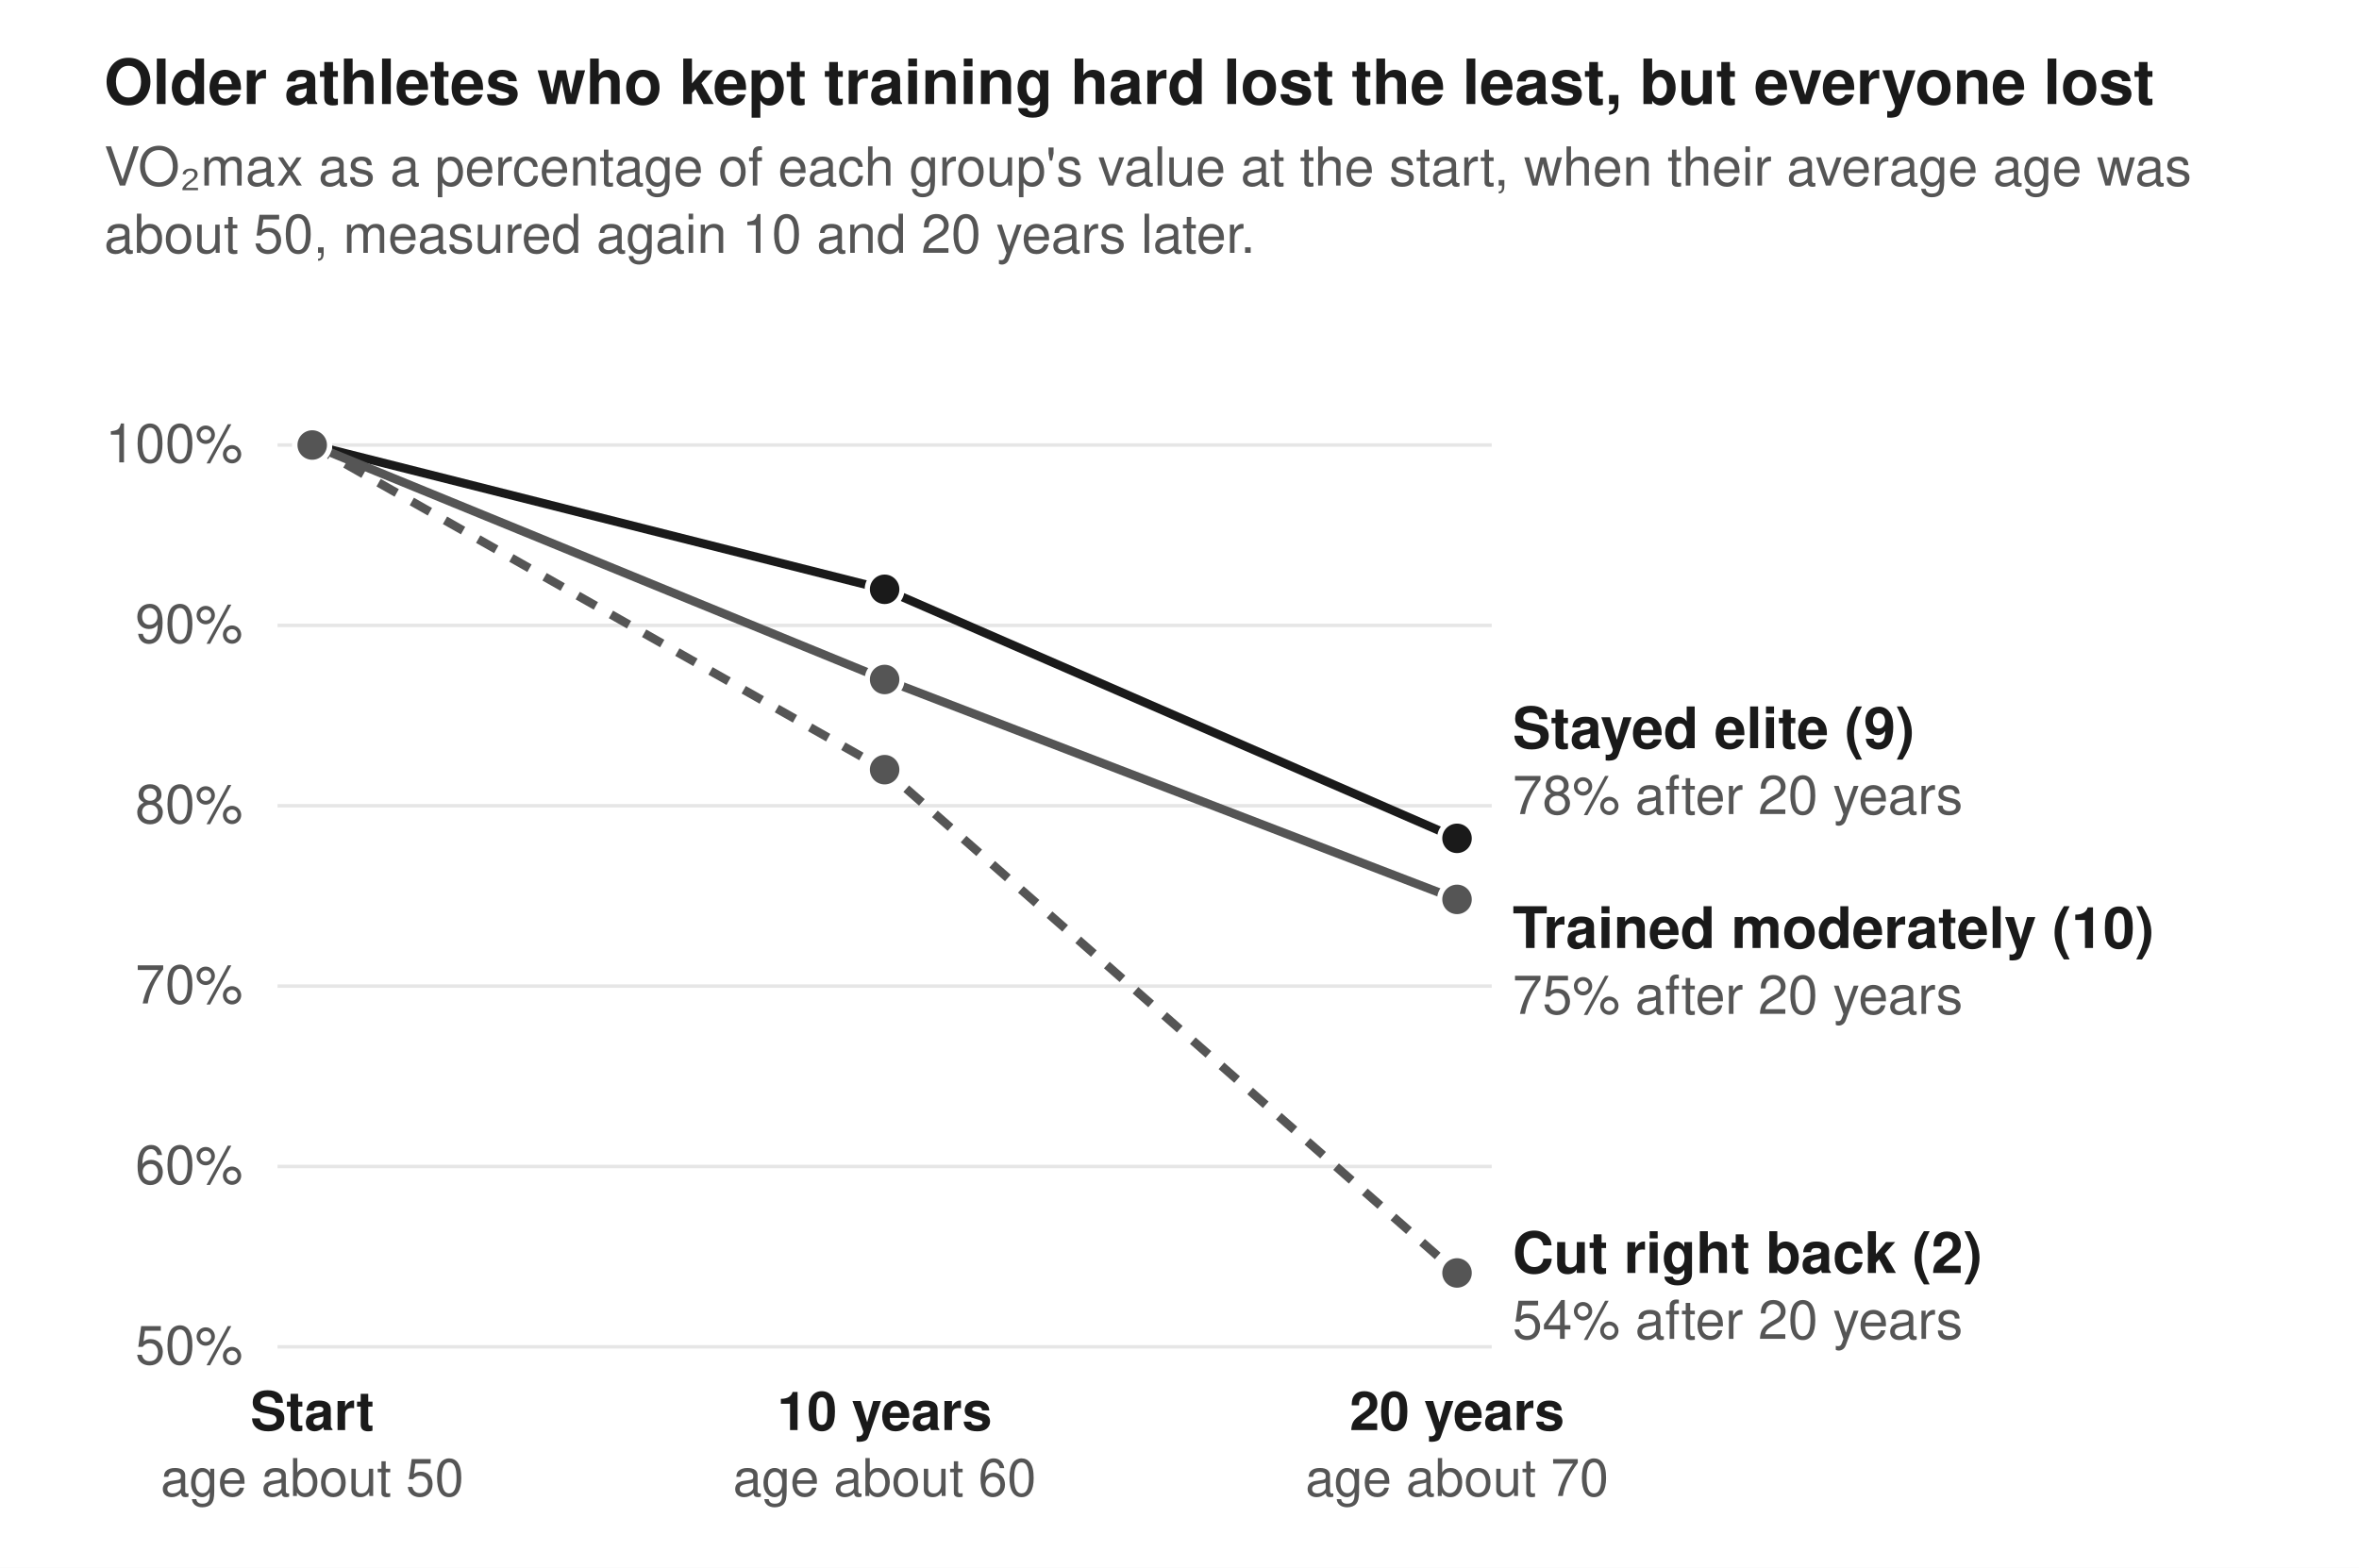
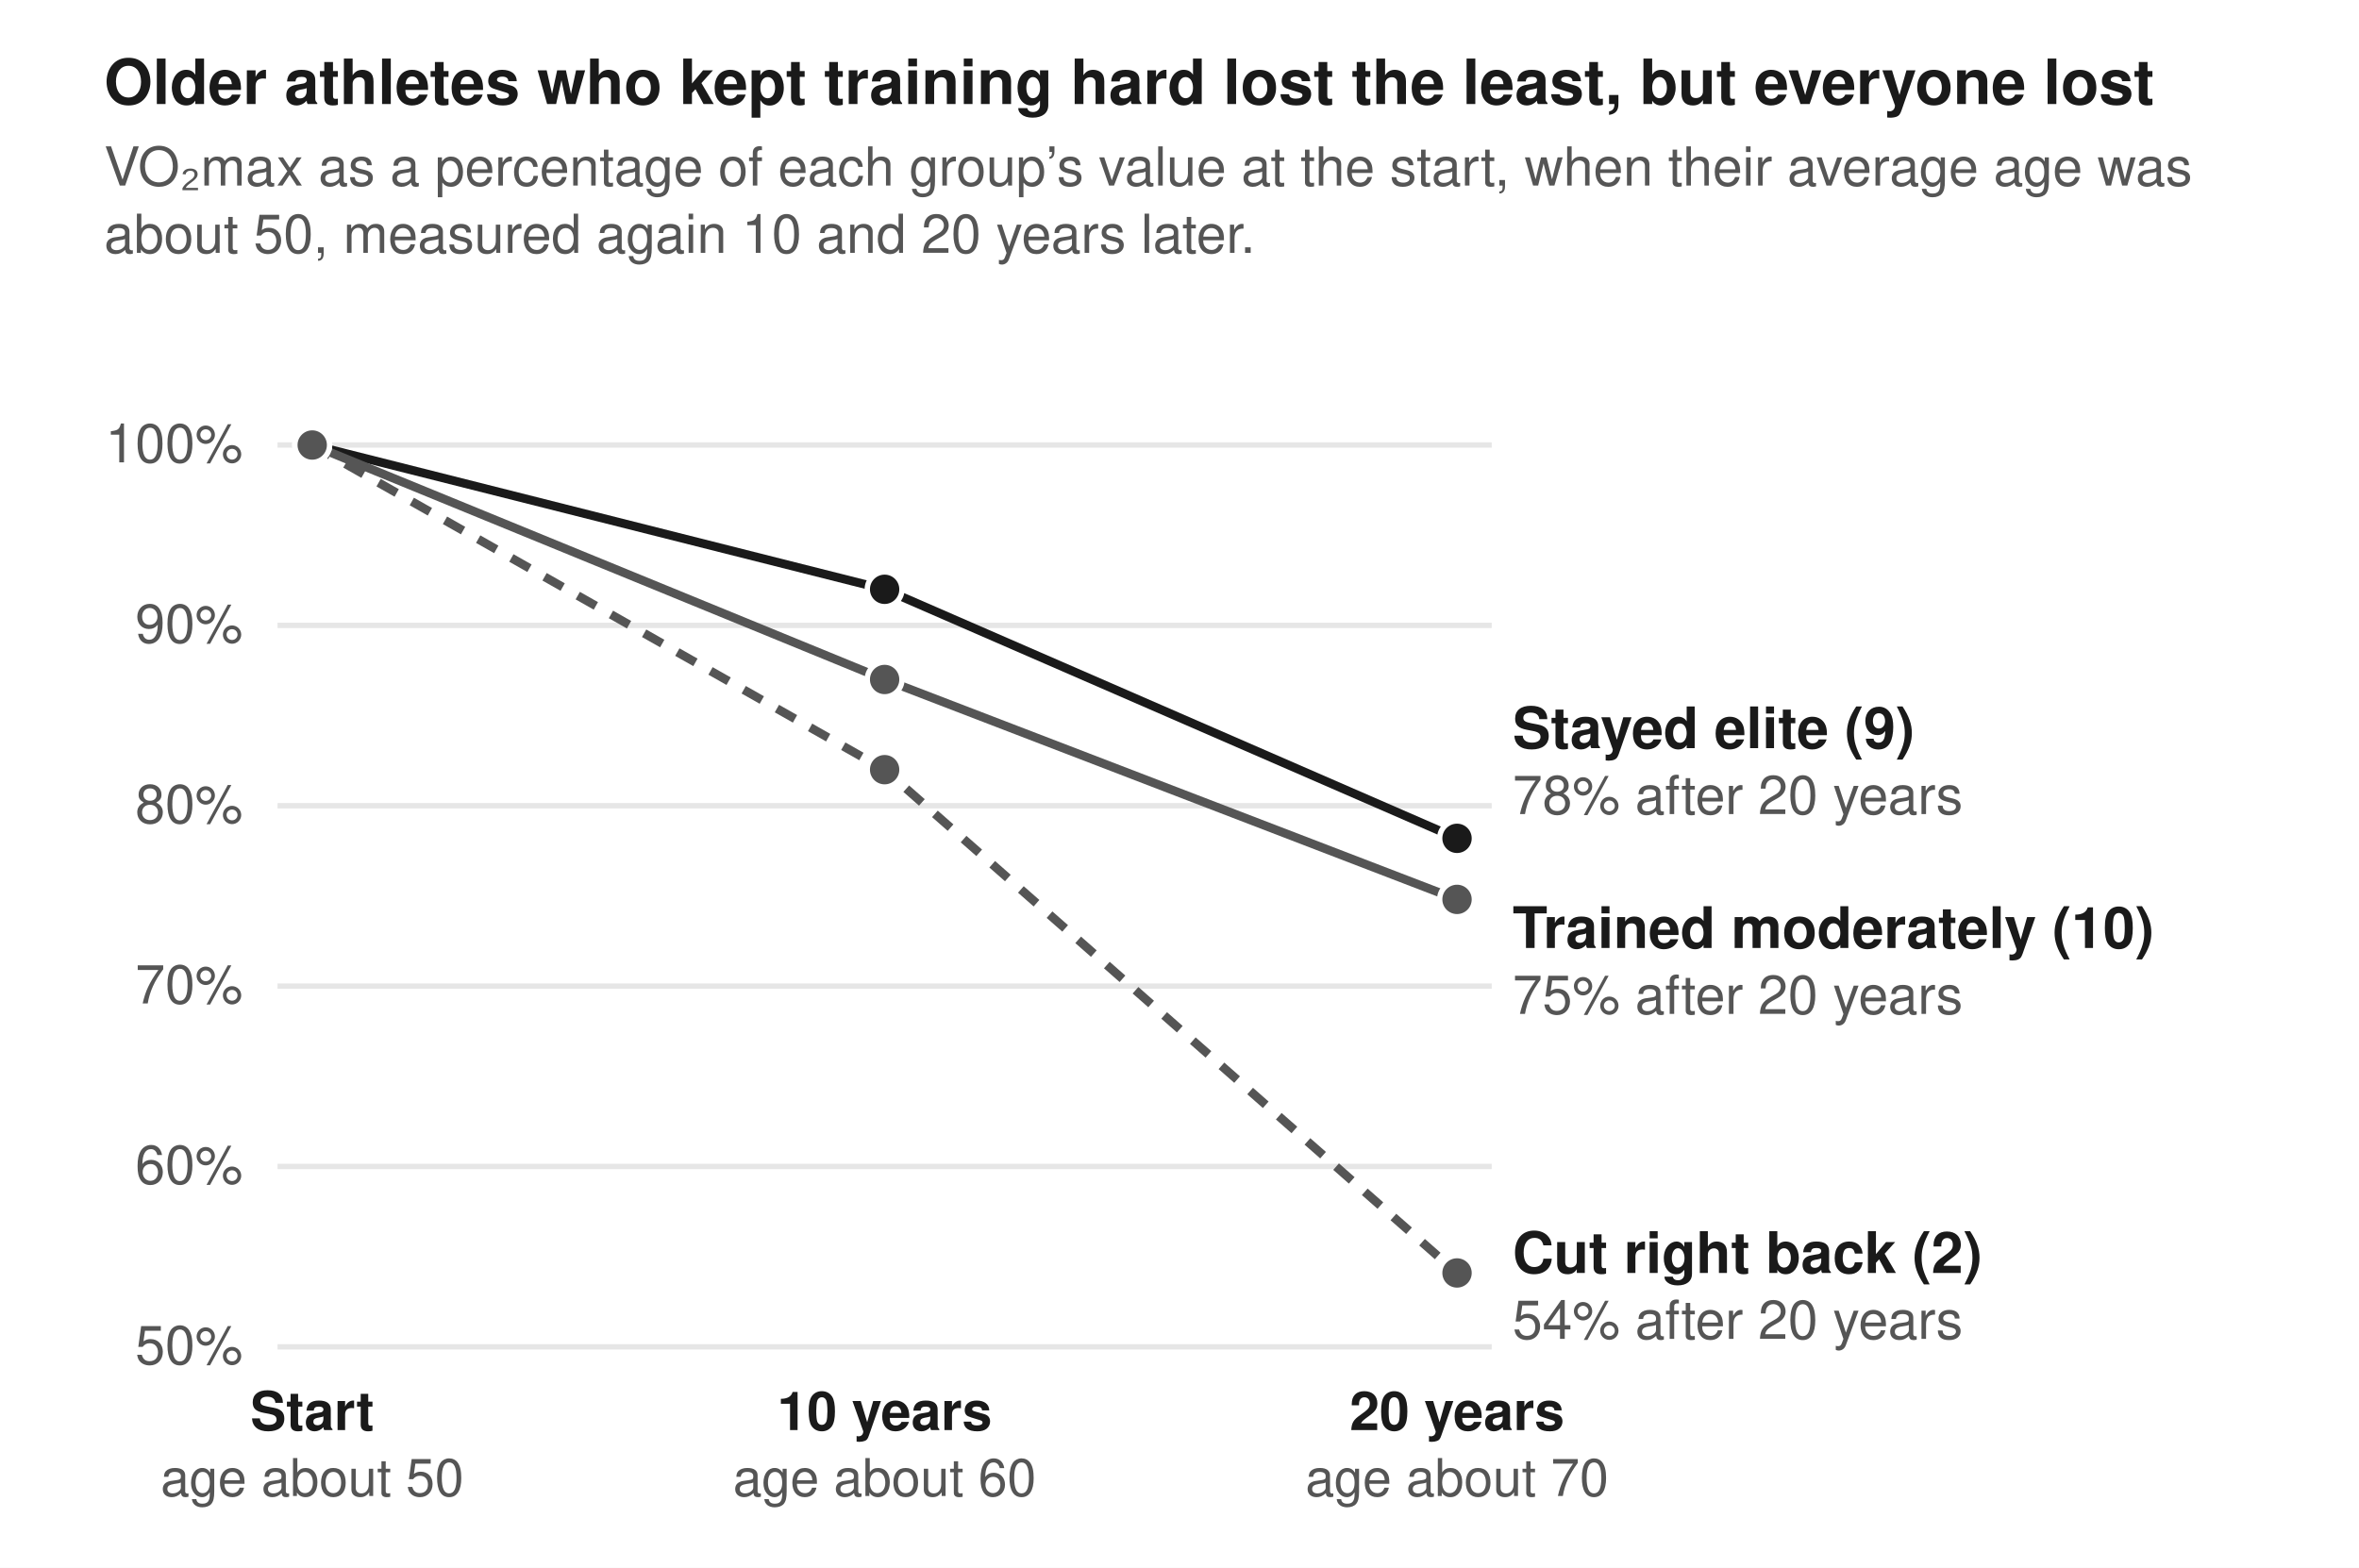
<svg xmlns="http://www.w3.org/2000/svg" viewBox="0 0 680 452" width="680" height="452" role="img" aria-label="Line chart of VO2max as a percentage of the start over twenty years: remained elite 100, 92, 78; kept training moderately 100, 87, 75; greatly reduced training (two people) 100, 82, 54.">
  <rect width="680" height="452" fill="#ffffff" />
  <text x="30.0" y="30.0" font-family="IBM Plex Sans, Helvetica, Arial, sans-serif" font-size="18" fill="#1a1a1a" text-anchor="start" font-weight="600">Older athletes who kept training hard lost the least, but everyone lost</text>
-   <text x="30.0" y="53.5" font-family="IBM Plex Sans, Helvetica, Arial, sans-serif" font-size="15.5" fill="#555555" text-anchor="start" font-weight="400">VO₂max as a percentage of each group's value at the start, when their average age was</text>
+   <text x="30.0" y="53.5" font-family="IBM Plex Sans, Helvetica, Arial, sans-serif" font-size="15.5" fill="#555555" text-anchor="start" font-weight="400">VO₂max as a percentage of each group’s value at the start, when their average age was</text>
  <text x="30.0" y="72.9" font-family="IBM Plex Sans, Helvetica, Arial, sans-serif" font-size="15.5" fill="#555555" text-anchor="start" font-weight="400">about 50, measured again 10 and 20 years later.</text>
-   <line x1="80" y1="388.3" x2="430" y2="388.3" stroke="#e6e6e6" stroke-width="1" />
+   <line x1="80" y1="388.3" x2="430" y2="388.3" stroke="#e6e6e6" stroke-width="1.54" />
  <text x="70.0" y="393.3" font-family="IBM Plex Sans, Helvetica, Arial, sans-serif" font-size="15.5" fill="#555555" text-anchor="end" font-weight="400">50%</text>
-   <line x1="80" y1="336.3" x2="430" y2="336.3" stroke="#e6e6e6" stroke-width="1" />
+   <line x1="80" y1="336.3" x2="430" y2="336.3" stroke="#e6e6e6" stroke-width="1.54" />
  <text x="70.0" y="341.3" font-family="IBM Plex Sans, Helvetica, Arial, sans-serif" font-size="15.5" fill="#555555" text-anchor="end" font-weight="400">60%</text>
-   <line x1="80" y1="284.3" x2="430" y2="284.3" stroke="#e6e6e6" stroke-width="1" />
+   <line x1="80" y1="284.3" x2="430" y2="284.3" stroke="#e6e6e6" stroke-width="1.54" />
  <text x="70.0" y="289.3" font-family="IBM Plex Sans, Helvetica, Arial, sans-serif" font-size="15.5" fill="#555555" text-anchor="end" font-weight="400">70%</text>
-   <line x1="80" y1="232.3" x2="430" y2="232.3" stroke="#e6e6e6" stroke-width="1" />
+   <line x1="80" y1="232.3" x2="430" y2="232.3" stroke="#e6e6e6" stroke-width="1.54" />
  <text x="70.0" y="237.3" font-family="IBM Plex Sans, Helvetica, Arial, sans-serif" font-size="15.5" fill="#555555" text-anchor="end" font-weight="400">80%</text>
-   <line x1="80" y1="180.3" x2="430" y2="180.3" stroke="#e6e6e6" stroke-width="1" />
+   <line x1="80" y1="180.3" x2="430" y2="180.3" stroke="#e6e6e6" stroke-width="1.54" />
  <text x="70.0" y="185.3" font-family="IBM Plex Sans, Helvetica, Arial, sans-serif" font-size="15.5" fill="#555555" text-anchor="end" font-weight="400">90%</text>
-   <line x1="80" y1="128.3" x2="430" y2="128.3" stroke="#e6e6e6" stroke-width="1" />
+   <line x1="80" y1="128.3" x2="430" y2="128.3" stroke="#e6e6e6" stroke-width="1.54" />
  <text x="70.0" y="133.3" font-family="IBM Plex Sans, Helvetica, Arial, sans-serif" font-size="15.5" fill="#555555" text-anchor="end" font-weight="400">100%</text>
  <text x="90.0" y="412.3" font-family="IBM Plex Sans, Helvetica, Arial, sans-serif" font-size="15.5" fill="#1a1a1a" text-anchor="middle" font-weight="600">Start</text>
  <text x="90.0" y="431.3" font-family="IBM Plex Sans, Helvetica, Arial, sans-serif" font-size="15" fill="#555555" text-anchor="middle" font-weight="400">age about 50</text>
  <text x="255.0" y="412.3" font-family="IBM Plex Sans, Helvetica, Arial, sans-serif" font-size="15.5" fill="#1a1a1a" text-anchor="middle" font-weight="600">10 years</text>
  <text x="255.0" y="431.3" font-family="IBM Plex Sans, Helvetica, Arial, sans-serif" font-size="15" fill="#555555" text-anchor="middle" font-weight="400">age about 60</text>
  <text x="420.0" y="412.3" font-family="IBM Plex Sans, Helvetica, Arial, sans-serif" font-size="15.5" fill="#1a1a1a" text-anchor="middle" font-weight="600">20 years</text>
  <text x="420.0" y="431.3" font-family="IBM Plex Sans, Helvetica, Arial, sans-serif" font-size="15" fill="#555555" text-anchor="middle" font-weight="400">age about 70</text>
-   <polyline points="90.0,128.3 255.0,169.9 420.0,241.7" fill="none" stroke="#1a1a1a" stroke-width="2.5" />
-   <circle cx="90.0" cy="128.3" r="5" fill="#1a1a1a" stroke="#ffffff" stroke-width="1.5" />
-   <circle cx="255.0" cy="169.9" r="5" fill="#1a1a1a" stroke="#ffffff" stroke-width="1.5" />
-   <circle cx="420.0" cy="241.7" r="5" fill="#1a1a1a" stroke="#ffffff" stroke-width="1.5" />
-   <polyline points="90.0,128.3 255.0,195.9 420.0,259.3" fill="none" stroke="#555555" stroke-width="2.5" />
-   <circle cx="90.0" cy="128.3" r="5" fill="#555555" stroke="#ffffff" stroke-width="1.5" />
-   <circle cx="255.0" cy="195.9" r="5" fill="#555555" stroke="#ffffff" stroke-width="1.5" />
-   <circle cx="420.0" cy="259.3" r="5" fill="#555555" stroke="#ffffff" stroke-width="1.5" />
-   <polyline points="90.0,128.3 255.0,221.9 420.0,367.0" fill="none" stroke="#555555" stroke-width="2.5" stroke-dasharray="6 5" />
-   <circle cx="90.0" cy="128.3" r="5" fill="#555555" stroke="#ffffff" stroke-width="1.5" />
-   <circle cx="255.0" cy="221.9" r="5" fill="#555555" stroke="#ffffff" stroke-width="1.5" />
-   <circle cx="420.0" cy="367.0" r="5" fill="#555555" stroke="#ffffff" stroke-width="1.5" />
+   <polyline points="90.0,128.3 255.0,169.9 420.0,241.7" fill="none" stroke="#1a1a1a" stroke-width="2.50" />
+   <circle cx="90.0" cy="128.3" r="5" fill="#1a1a1a" stroke="#ffffff" stroke-width="1.54" />
+   <circle cx="255.0" cy="169.9" r="5" fill="#1a1a1a" stroke="#ffffff" stroke-width="1.54" />
+   <circle cx="420.0" cy="241.7" r="5" fill="#1a1a1a" stroke="#ffffff" stroke-width="1.54" />
+   <polyline points="90.0,128.3 255.0,195.9 420.0,259.3" fill="none" stroke="#555555" stroke-width="2.50" />
+   <circle cx="90.0" cy="128.3" r="5" fill="#555555" stroke="#ffffff" stroke-width="1.54" />
+   <circle cx="255.0" cy="195.9" r="5" fill="#555555" stroke="#ffffff" stroke-width="1.54" />
+   <circle cx="420.0" cy="259.3" r="5" fill="#555555" stroke="#ffffff" stroke-width="1.54" />
+   <polyline points="90.0,128.3 255.0,221.9 420.0,367.0" fill="none" stroke="#555555" stroke-width="2.50" stroke-dasharray="6 5" />
+   <circle cx="90.0" cy="128.3" r="5" fill="#555555" stroke="#ffffff" stroke-width="1.54" />
+   <circle cx="255.0" cy="221.9" r="5" fill="#555555" stroke="#ffffff" stroke-width="1.54" />
+   <circle cx="420.0" cy="367.0" r="5" fill="#555555" stroke="#ffffff" stroke-width="1.54" />
  <text x="436.0" y="215.7" font-family="IBM Plex Sans, Helvetica, Arial, sans-serif" font-size="16.5" fill="#1a1a1a" text-anchor="start" font-weight="600">Stayed elite (9)</text>
  <text x="436.0" y="234.7" font-family="IBM Plex Sans, Helvetica, Arial, sans-serif" font-size="15.5" fill="#555555" text-anchor="start" font-weight="400">78% after 20 years</text>
  <text x="436.0" y="273.3" font-family="IBM Plex Sans, Helvetica, Arial, sans-serif" font-size="16.5" fill="#1a1a1a" text-anchor="start" font-weight="600">Trained moderately (10)</text>
  <text x="436.0" y="292.3" font-family="IBM Plex Sans, Helvetica, Arial, sans-serif" font-size="15.5" fill="#555555" text-anchor="start" font-weight="400">75% after 20 years</text>
  <text x="436.0" y="367.0" font-family="IBM Plex Sans, Helvetica, Arial, sans-serif" font-size="16.5" fill="#1a1a1a" text-anchor="start" font-weight="600">Cut right back (2)</text>
  <text x="436.0" y="386.0" font-family="IBM Plex Sans, Helvetica, Arial, sans-serif" font-size="15.5" fill="#555555" text-anchor="start" font-weight="400">54% after 20 years</text>
</svg>
